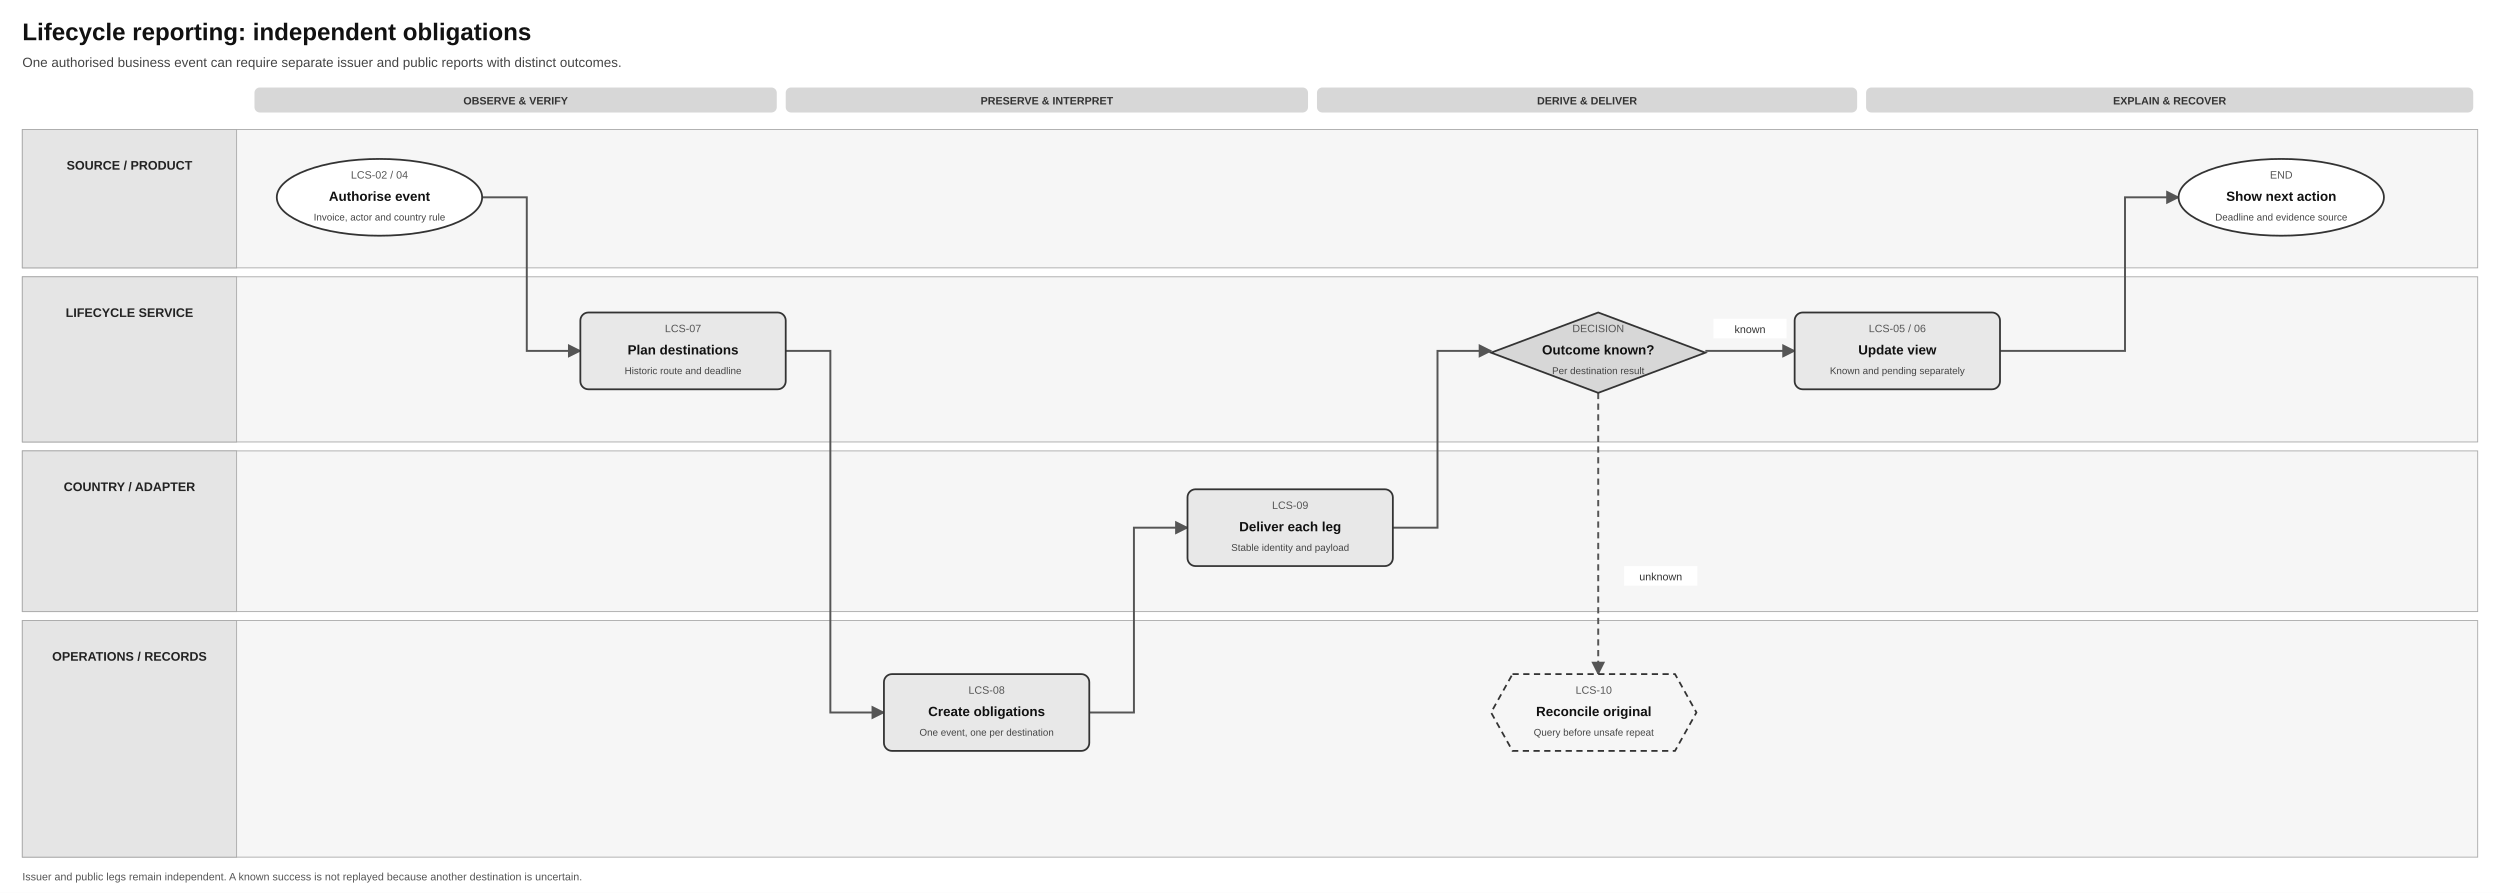
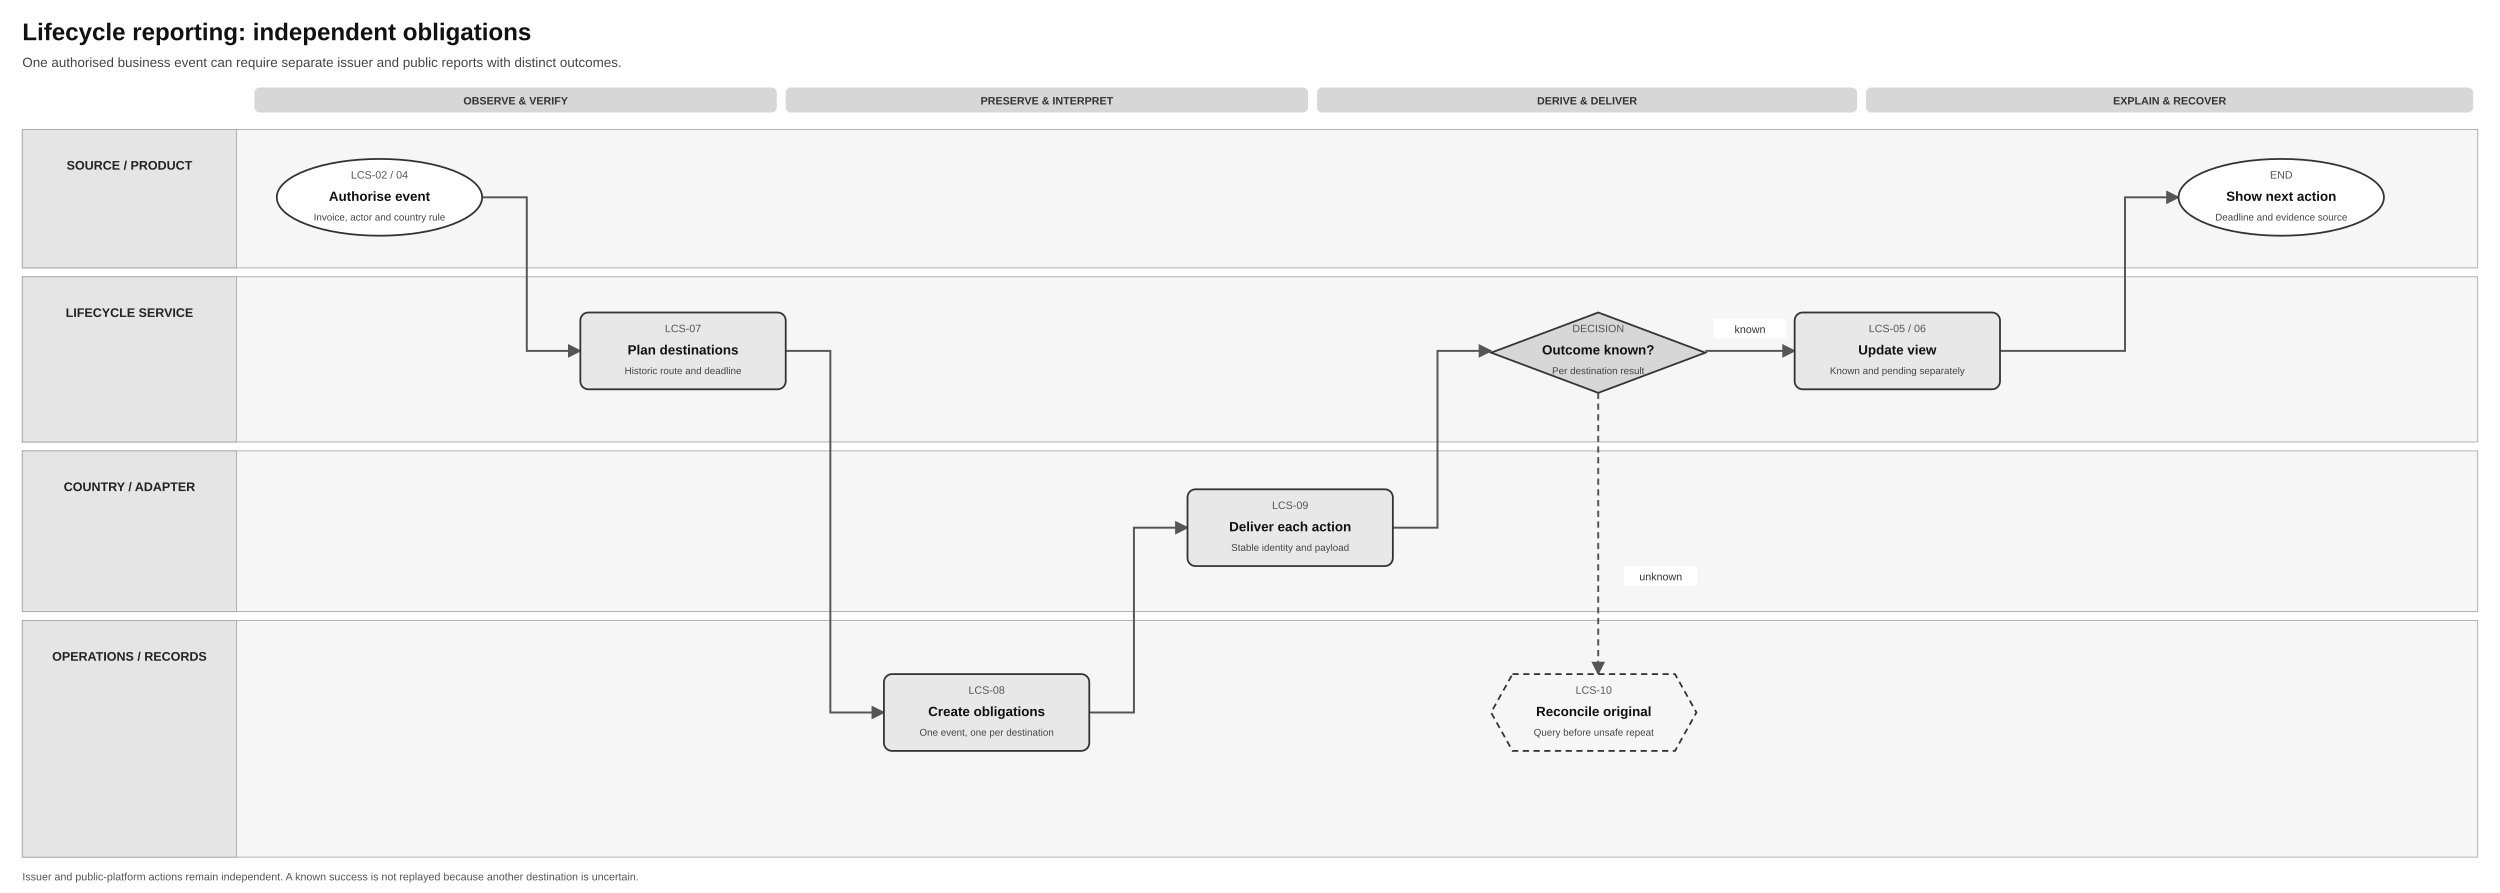
<svg xmlns="http://www.w3.org/2000/svg" viewBox="0 0 2800 1000" role="img" aria-labelledby="title desc">
  <defs>
    <marker id="arrow" viewBox="0 0 10 10" refX="9" refY="5" markerWidth="7" markerHeight="7" orient="auto">
      <path d="M0 0L10 5L0 10Z" fill="#555" />
    </marker>
  </defs>
  <rect width="2800" height="1000" fill="white" />
  <text x="25" y="45" font-family="Arial" font-size="27" font-weight="700" fill="#111">Lifecycle reporting: independent obligations</text>
  <text x="25" y="75" font-family="Arial" font-size="15" fill="#444">One authorised business event can require separate issuer and public reports with distinct outcomes.</text>
  <rect x="25" y="145" width="2750" height="155" fill="#f6f6f6" stroke="#aaa" />
  <rect x="25" y="145" width="240" height="155" fill="#e5e5e5" stroke="#aaa" />
  <text x="145" y="190" text-anchor="middle" font-family="Arial" font-size="14" font-weight="700" fill="#222">SOURCE / PRODUCT</text>
  <rect x="25" y="310" width="2750" height="185" fill="#f6f6f6" stroke="#aaa" />
  <rect x="25" y="310" width="240" height="185" fill="#e5e5e5" stroke="#aaa" />
  <text x="145" y="355" text-anchor="middle" font-family="Arial" font-size="14" font-weight="700" fill="#222">LIFECYCLE SERVICE</text>
  <rect x="25" y="505" width="2750" height="180" fill="#f6f6f6" stroke="#aaa" />
  <rect x="25" y="505" width="240" height="180" fill="#e5e5e5" stroke="#aaa" />
  <text x="145" y="550" text-anchor="middle" font-family="Arial" font-size="14" font-weight="700" fill="#222">COUNTRY / ADAPTER</text>
  <rect x="25" y="695" width="2750" height="265" fill="#f6f6f6" stroke="#aaa" />
  <rect x="25" y="695" width="240" height="265" fill="#e5e5e5" stroke="#aaa" />
  <text x="145" y="740" text-anchor="middle" font-family="Arial" font-size="14" font-weight="700" fill="#222">OPERATIONS / RECORDS</text>
  <rect x="285" y="98" width="585" height="28" rx="6" fill="#d7d7d7" />
  <text x="577.5" y="117" text-anchor="middle" font-family="Arial" font-size="12" font-weight="700" fill="#333">OBSERVE &amp; VERIFY</text>
  <rect x="880" y="98" width="585" height="28" rx="6" fill="#d7d7d7" />
  <text x="1172.5" y="117" text-anchor="middle" font-family="Arial" font-size="12" font-weight="700" fill="#333">PRESERVE &amp; INTERPRET</text>
  <rect x="1475" y="98" width="605" height="28" rx="6" fill="#d7d7d7" />
  <text x="1777.5" y="117" text-anchor="middle" font-family="Arial" font-size="12" font-weight="700" fill="#333">DERIVE &amp; DELIVER</text>
  <rect x="2090" y="98" width="680" height="28" rx="6" fill="#d7d7d7" />
  <text x="2430.0" y="117" text-anchor="middle" font-family="Arial" font-size="12" font-weight="700" fill="#333">EXPLAIN &amp; RECOVER</text>
  <polyline points="540,221 590,221 590,393 650,393" fill="none" stroke="#555" stroke-width="2.2" marker-end="url(#arrow)" />
  <polyline points="880,393 930,393 930,798 990,798" fill="none" stroke="#555" stroke-width="2.2" marker-end="url(#arrow)" />
  <polyline points="1220,798 1270,798 1270,591 1330,591" fill="none" stroke="#555" stroke-width="2.2" marker-end="url(#arrow)" />
  <polyline points="1560,591 1610,591 1610,393 1670,393" fill="none" stroke="#555" stroke-width="2.2" marker-end="url(#arrow)" />
  <polyline points="1910,393 2010,393" fill="none" stroke="#555" stroke-width="2.2" marker-end="url(#arrow)" />
  <rect x="1919.0" y="357" width="82" height="22" fill="white" opacity=".96" />
  <text x="1960" y="373" text-anchor="middle" font-family="Arial" font-size="12" fill="#333">known</text>
  <polyline points="2240,393 2380,393 2380,221 2440,221" fill="none" stroke="#555" stroke-width="2.2" marker-end="url(#arrow)" />
  <polyline points="1790,440 1790,755" fill="none" stroke="#555" stroke-width="2.2" stroke-dasharray="7 5" marker-end="url(#arrow)" />
  <rect x="1819.0" y="634" width="82" height="22" fill="white" opacity=".96" />
  <text x="1860" y="650" text-anchor="middle" font-family="Arial" font-size="12" fill="#333">unknown</text>
  <ellipse cx="425.0" cy="221.0" rx="115.0" ry="43.0" fill="#ffffff" stroke="#333333" stroke-width="2" />
  <text x="425.0" y="200" text-anchor="middle" font-family="Arial" font-size="12" fill="#555">LCS-02 / 04</text>
  <text x="425.0" y="225" text-anchor="middle" font-family="Arial" font-size="15" font-weight="700" fill="#111">Authorise event</text>
  <text x="425.0" y="247" text-anchor="middle" font-family="Arial" font-size="11" fill="#444">Invoice, actor and country rule</text>
  <rect x="650" y="350" width="230" height="86" rx="9" fill="#e8e8e8" stroke="#333333" stroke-width="2" />
  <text x="765.0" y="372" text-anchor="middle" font-family="Arial" font-size="12" fill="#555">LCS-07</text>
  <text x="765.0" y="397" text-anchor="middle" font-family="Arial" font-size="15" font-weight="700" fill="#111">Plan destinations</text>
  <text x="765.0" y="419" text-anchor="middle" font-family="Arial" font-size="11" fill="#444">Historic route and deadline</text>
  <rect x="990" y="755" width="230" height="86" rx="9" fill="#e8e8e8" stroke="#333333" stroke-width="2" />
  <text x="1105.0" y="777" text-anchor="middle" font-family="Arial" font-size="12" fill="#555">LCS-08</text>
  <text x="1105.0" y="802" text-anchor="middle" font-family="Arial" font-size="15" font-weight="700" fill="#111">Create obligations</text>
  <text x="1105.0" y="824" text-anchor="middle" font-family="Arial" font-size="11" fill="#444">One event, one per destination</text>
  <rect x="1330" y="548" width="230" height="86" rx="9" fill="#e8e8e8" stroke="#333333" stroke-width="2" />
  <text x="1445.0" y="570" text-anchor="middle" font-family="Arial" font-size="12" fill="#555">LCS-09</text>
-   <text x="1445.0" y="595" text-anchor="middle" font-family="Arial" font-size="15" font-weight="700" fill="#111">Deliver each leg</text>
+   <text x="1445.0" y="595" text-anchor="middle" font-family="Arial" font-size="15" font-weight="700" fill="#111">Deliver each action</text>
  <text x="1445.0" y="617" text-anchor="middle" font-family="Arial" font-size="11" fill="#444">Stable identity and payload</text>
  <polygon points="1790.0,350 1910,395.0 1790.0,440 1670,395.0" fill="#d7d7d7" stroke="#333333" stroke-width="2" />
  <text x="1790.0" y="372" text-anchor="middle" font-family="Arial" font-size="12" fill="#555">DECISION</text>
  <text x="1790.0" y="397" text-anchor="middle" font-family="Arial" font-size="15" font-weight="700" fill="#111">Outcome known?</text>
  <text x="1790.0" y="419" text-anchor="middle" font-family="Arial" font-size="11" fill="#444">Per destination result</text>
  <rect x="2010" y="350" width="230" height="86" rx="9" fill="#e8e8e8" stroke="#333333" stroke-width="2" />
  <text x="2125.0" y="372" text-anchor="middle" font-family="Arial" font-size="12" fill="#555">LCS-05 / 06</text>
  <text x="2125.0" y="397" text-anchor="middle" font-family="Arial" font-size="15" font-weight="700" fill="#111">Update view</text>
  <text x="2125.0" y="419" text-anchor="middle" font-family="Arial" font-size="11" fill="#444">Known and pending separately</text>
  <ellipse cx="2555.0" cy="221.0" rx="115.0" ry="43.0" fill="#ffffff" stroke="#333333" stroke-width="2" />
  <text x="2555.0" y="200" text-anchor="middle" font-family="Arial" font-size="12" fill="#555">END</text>
  <text x="2555.0" y="225" text-anchor="middle" font-family="Arial" font-size="15" font-weight="700" fill="#111">Show next action</text>
  <text x="2555.0" y="247" text-anchor="middle" font-family="Arial" font-size="11" fill="#444">Deadline and evidence source</text>
  <polygon points="1694,755 1876,755 1900,798.0 1876,841 1694,841 1670,798.0" fill="#f6f6f6" stroke="#333333" stroke-width="2" stroke-dasharray="7 5" />
  <text x="1785.0" y="777" text-anchor="middle" font-family="Arial" font-size="12" fill="#555">LCS-10</text>
  <text x="1785.0" y="802" text-anchor="middle" font-family="Arial" font-size="15" font-weight="700" fill="#111">Reconcile original</text>
  <text x="1785.0" y="824" text-anchor="middle" font-family="Arial" font-size="11" fill="#444">Query before unsafe repeat</text>
-   <text x="25" y="986" font-family="Arial" font-size="12" fill="#555">Issuer and public legs remain independent. A known success is not replayed because another destination is uncertain.</text>
+   <text x="25" y="986" font-family="Arial" font-size="12" fill="#555">Issuer and public-platform actions remain independent. A known success is not replayed because another destination is uncertain.</text>
</svg>
